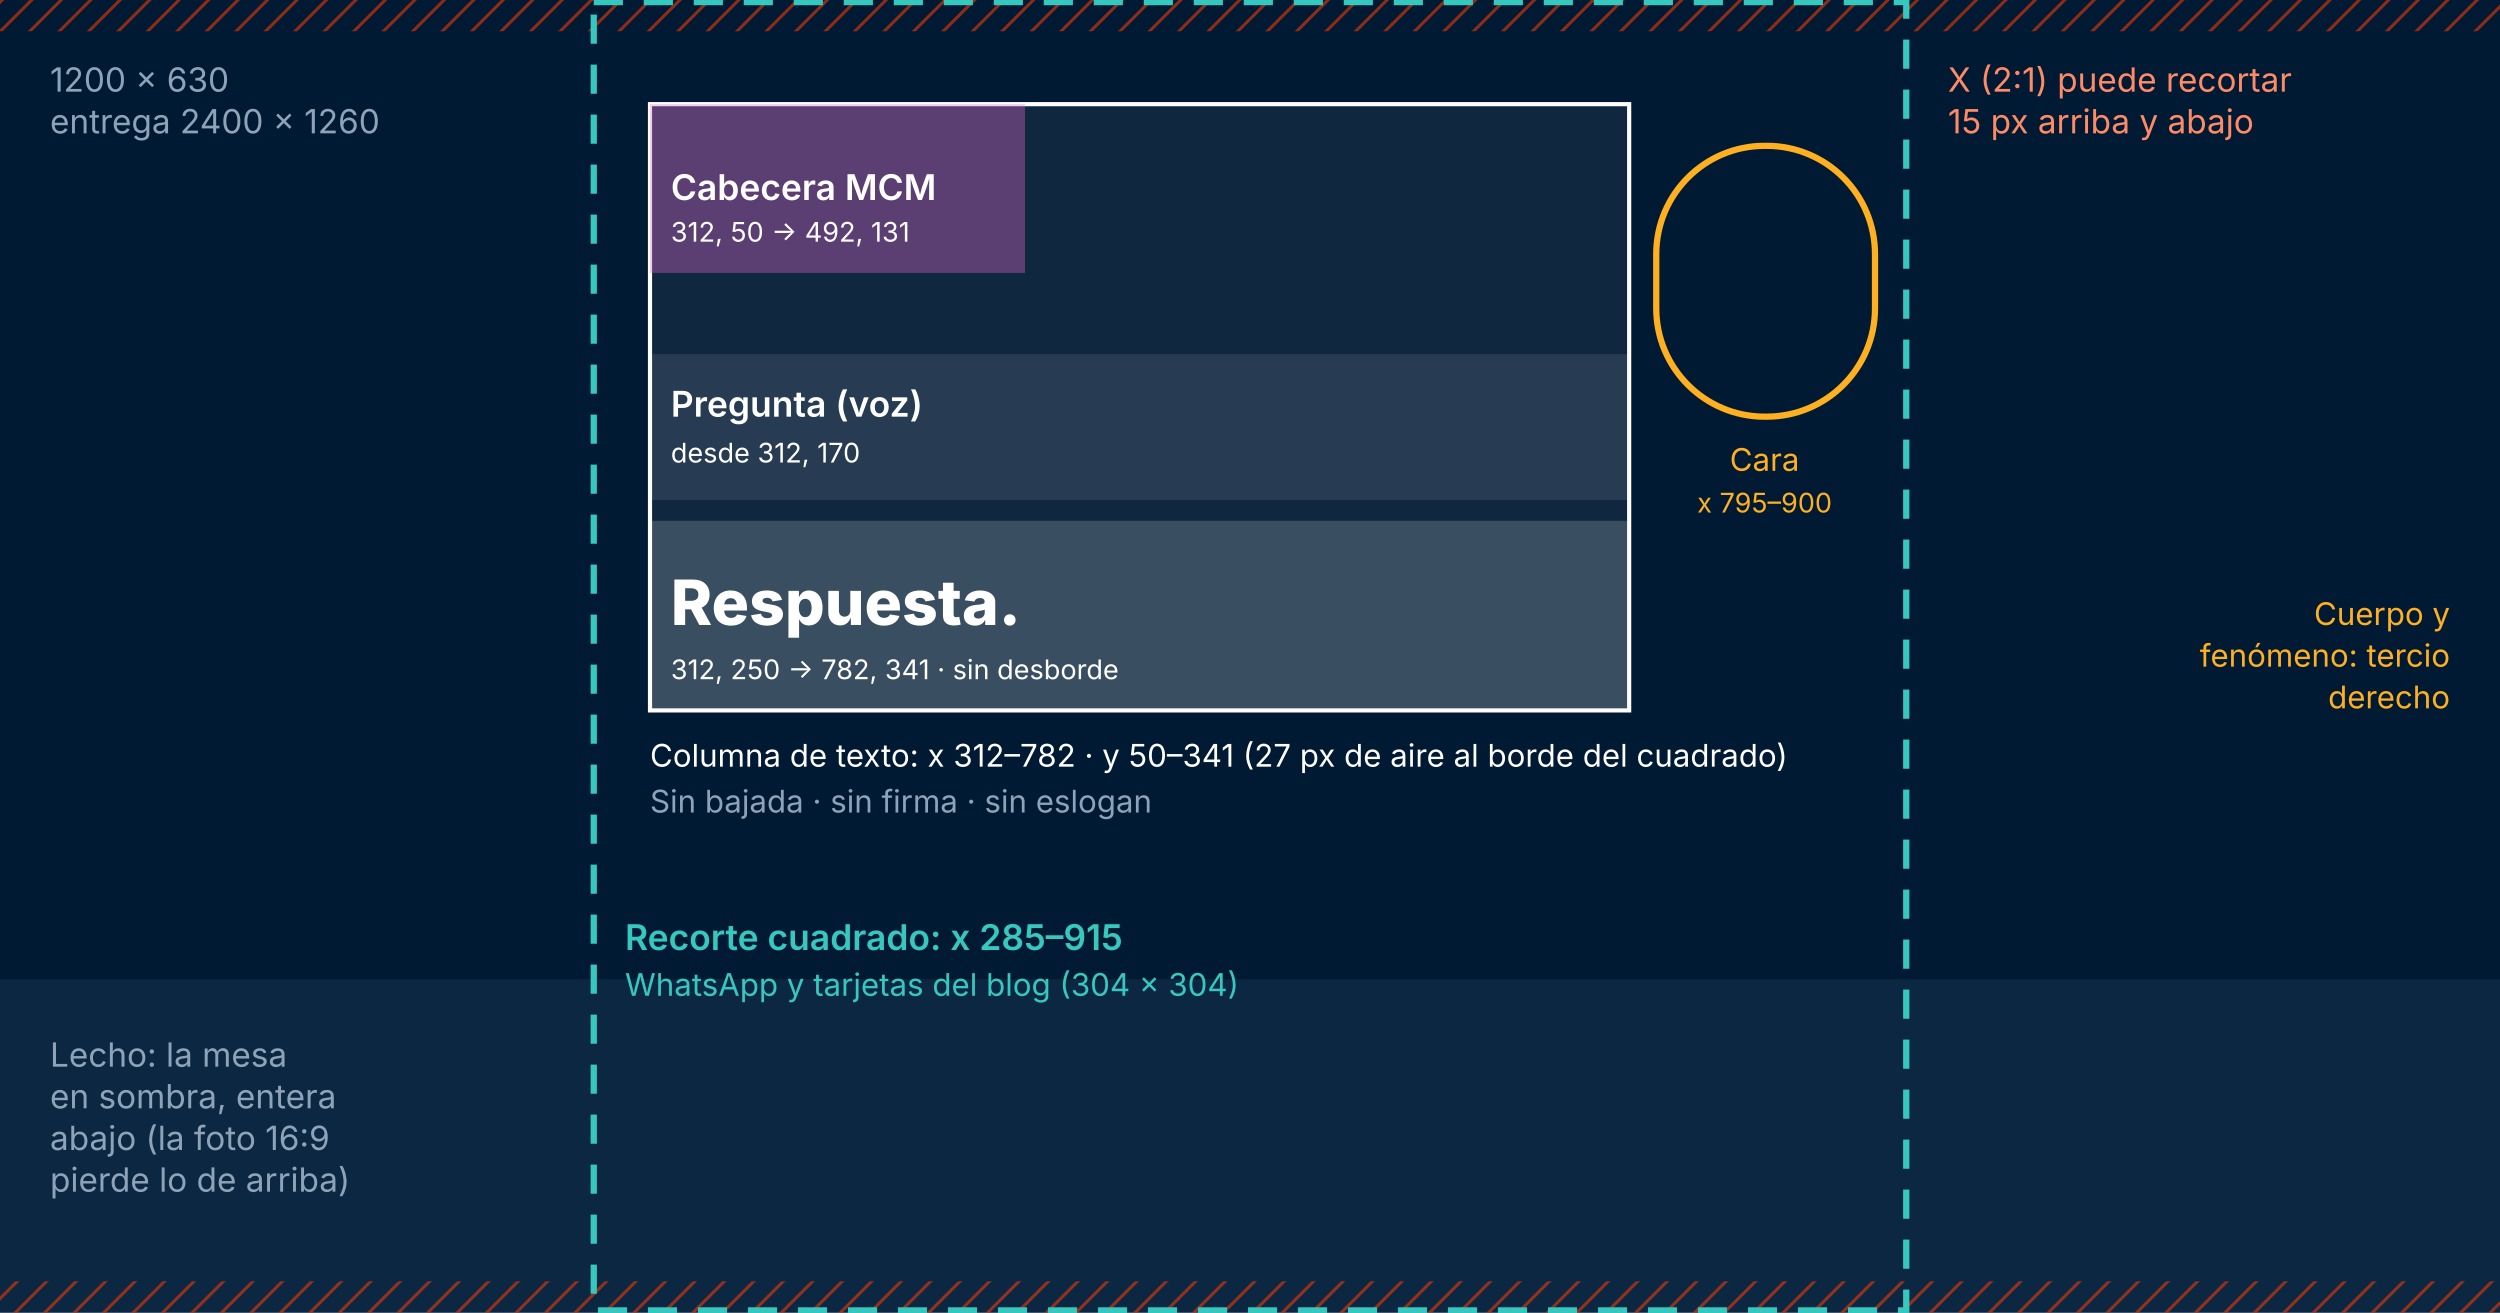
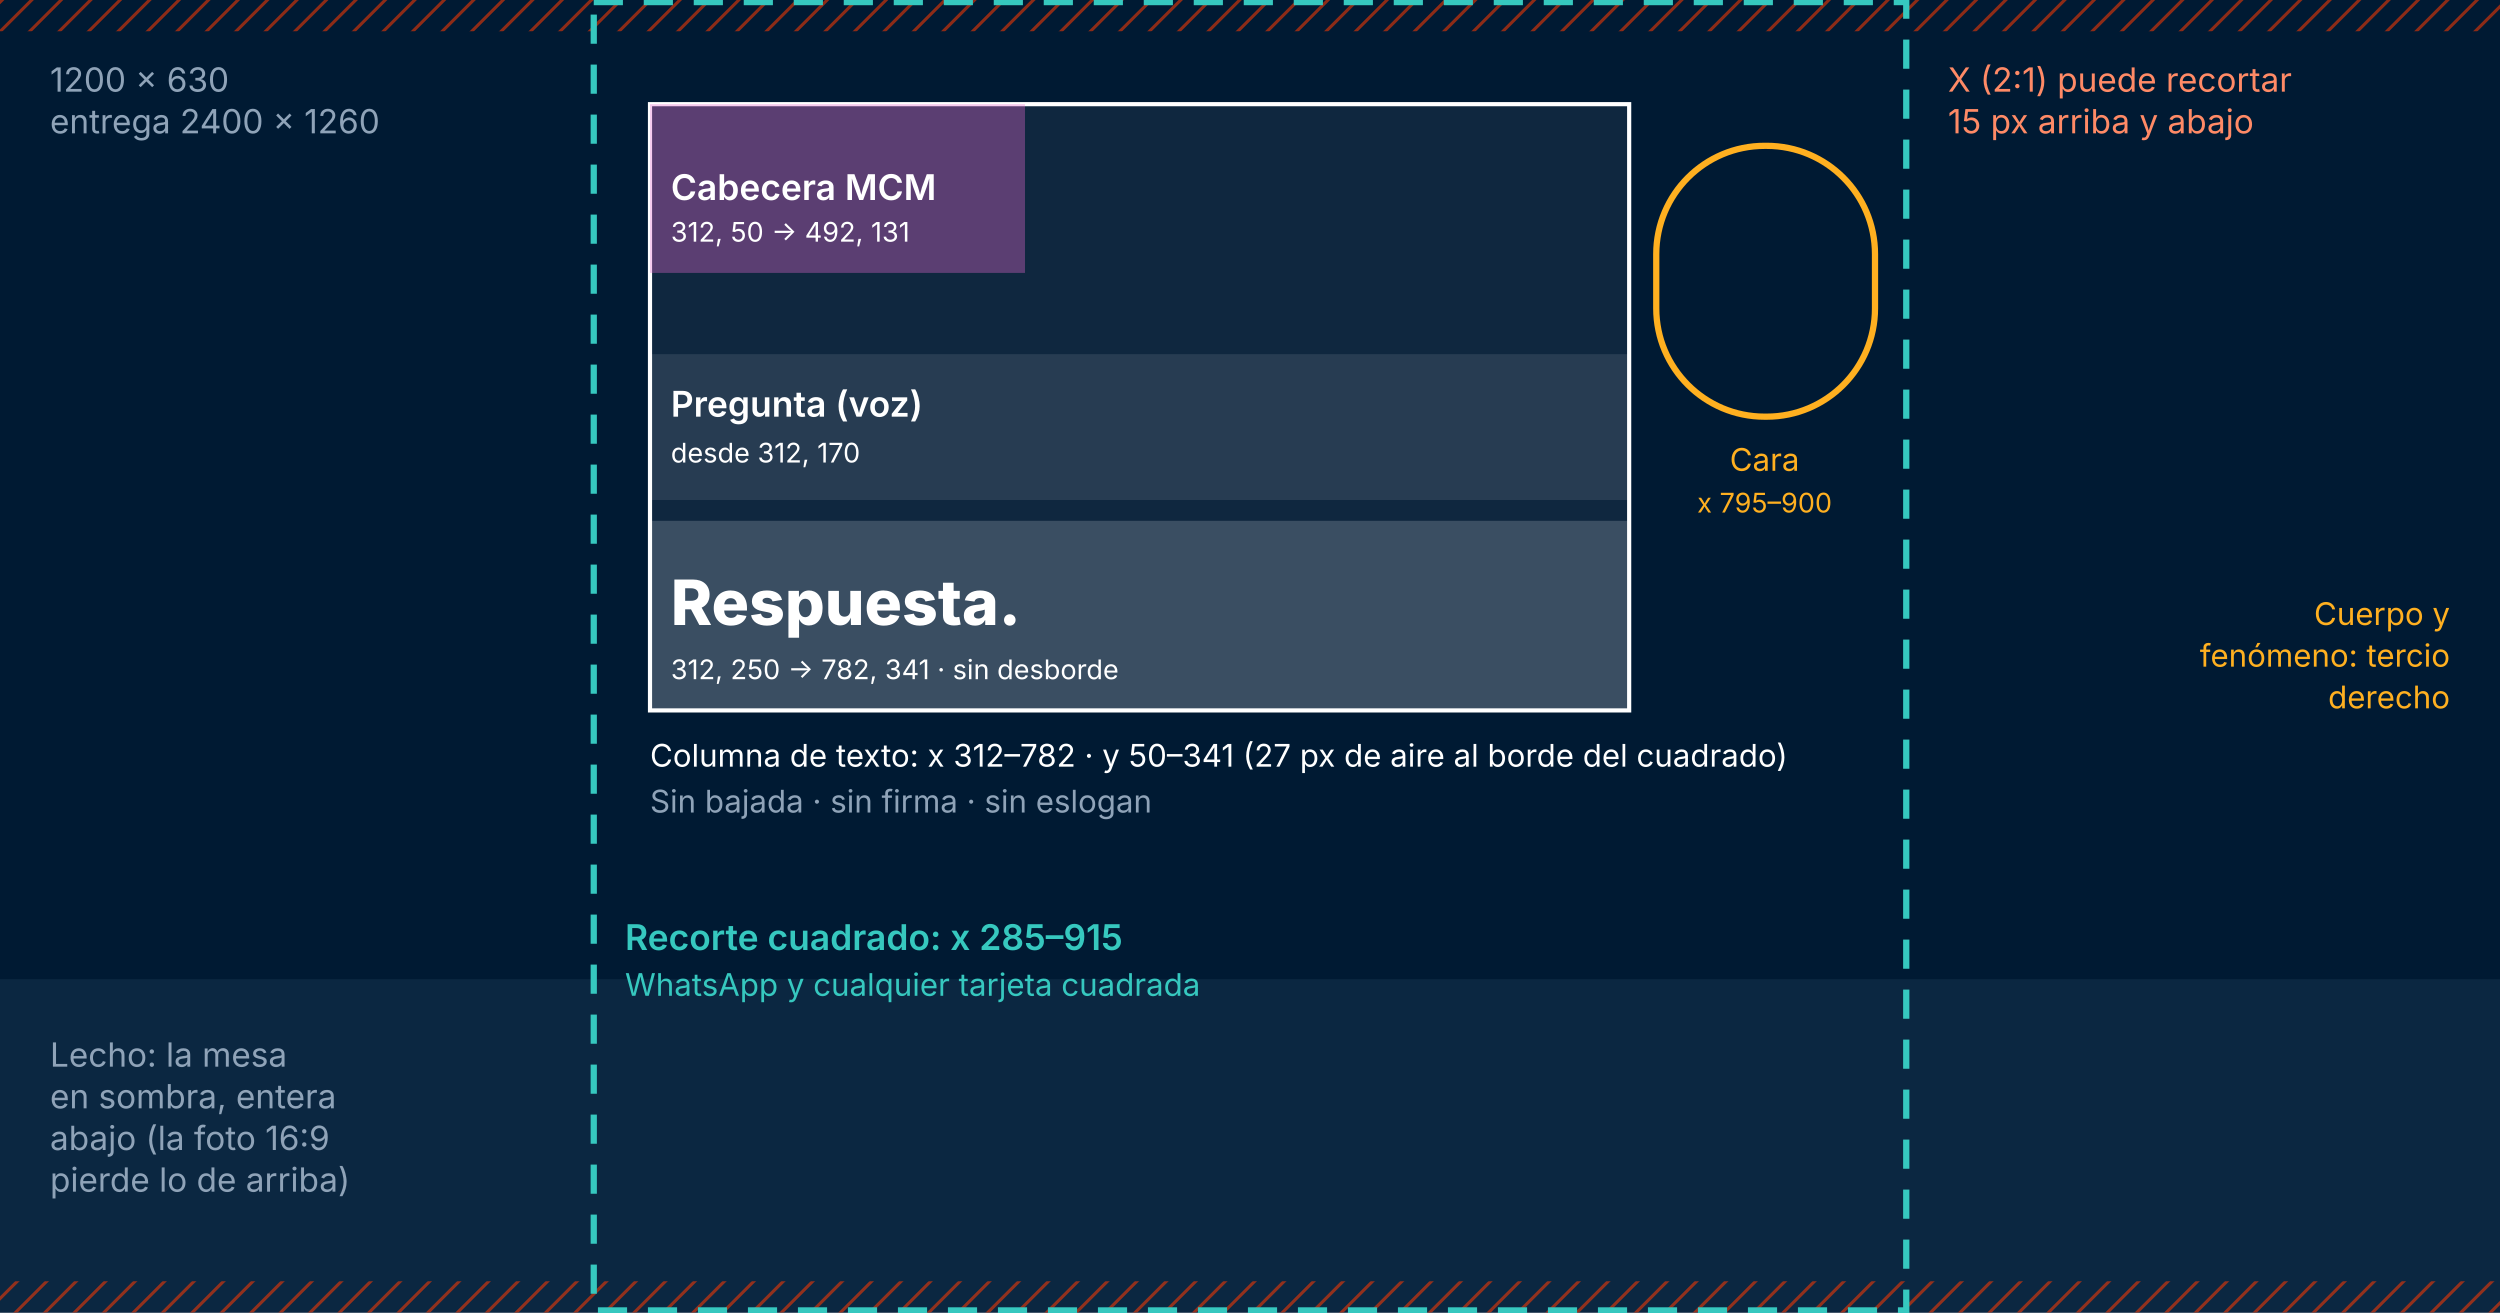
<svg xmlns="http://www.w3.org/2000/svg" viewBox="0 0 1200 630" width="1200" height="630" font-family="Inter, Helvetica, Arial, sans-serif" role="img" aria-labelledby="t d">
  <defs>
    <pattern id="hatch" width="10" height="10" patternUnits="userSpaceOnUse" patternTransform="rotate(45)">
      <line x1="0" y1="0" x2="0" y2="10" stroke="#f83902" stroke-width="3" opacity="0.55" />
    </pattern>
  </defs>
  <rect width="1200" height="630" fill="#001a33" />
  <rect x="0" y="470" width="1200" height="160" fill="#0b2741" />
  <text x="24" y="512" fill="#8fa3b8" font-size="16">Lecho: la mesa</text>
  <text x="24" y="532" fill="#8fa3b8" font-size="16">en sombra, entera</text>
  <text x="24" y="552" fill="#8fa3b8" font-size="16">abajo (la foto 16:9</text>
  <text x="24" y="572" fill="#8fa3b8" font-size="16">pierde lo de arriba)</text>
  <rect x="0" y="0" width="1200" height="15" fill="url(#hatch)" />
  <rect x="0" y="615" width="1200" height="15" fill="url(#hatch)" />
  <text x="935" y="44" fill="#ff8a66" font-size="16">X (2:1) puede recortar</text>
  <text x="935" y="64" fill="#ff8a66" font-size="16">15 px arriba y abajo</text>
  <rect x="285" y="1" width="630" height="628" fill="none" stroke="#36c8bf" stroke-width="3" stroke-dasharray="14 10" />
  <text x="300" y="456" fill="#36c8bf" font-size="17" font-weight="600">Recorte cuadrado: x 285–915</text>
-   <text x="300" y="478" fill="#36c8bf" font-size="15">WhatsApp y tarjetas del blog (304 × 304)</text>
+   <text x="300" y="478" fill="#36c8bf" font-size="15">WhatsApp y cualquier tarjeta cuadrada</text>
  <rect x="312" y="50" width="470" height="291" fill="#ffffff" fill-opacity="0.06" stroke="#ffffff" stroke-width="2" />
  <rect x="312" y="50" width="180" height="81" fill="#e86bd0" fill-opacity="0.35" />
  <text x="322" y="96" fill="#ffffff" font-size="17" font-weight="600">Cabecera MCM</text>
  <text x="322" y="116" fill="#ffffff" font-size="13">312, 50 → 492, 131</text>
  <rect x="312" y="170" width="470" height="70" fill="#ffffff" fill-opacity="0.10" />
  <text x="322" y="200" fill="#ffffff" font-size="17" font-weight="600">Pregunta (voz)</text>
  <text x="322" y="222" fill="#ffffff" font-size="13">desde 312, 170</text>
  <rect x="312" y="250" width="470" height="91" fill="#ffffff" fill-opacity="0.18" />
  <text x="322" y="300" fill="#ffffff" font-size="30" font-weight="800">Respuesta.</text>
  <text x="322" y="326" fill="#ffffff" font-size="13">312, 250 → 782, 341 · sin desborde</text>
  <text x="312" y="368" fill="#ffffff" font-size="15">Columna de texto: x 312–782 · y 50–341 (27 px de aire al borde del cuadrado)</text>
  <text x="312" y="390" fill="#8fa3b8" font-size="15">Sin bajada · sin firma · sin eslogan</text>
  <rect x="795" y="70" width="105" height="130" rx="52" fill="none" stroke="#ffb020" stroke-width="3" />
  <text x="847" y="226" fill="#ffb020" font-size="15" text-anchor="middle">Cara</text>
  <text x="847" y="246" fill="#ffb020" font-size="13" text-anchor="middle">x 795–900</text>
  <text x="1176" y="300" fill="#ffb020" font-size="15" text-anchor="end">Cuerpo y</text>
  <text x="1176" y="320" fill="#ffb020" font-size="15" text-anchor="end">fenómeno: tercio</text>
  <text x="1176" y="340" fill="#ffb020" font-size="15" text-anchor="end">derecho</text>
  <text x="24" y="44" fill="#8fa3b8" font-size="16">1200 × 630</text>
  <text x="24" y="64" fill="#8fa3b8" font-size="16">entrega 2400 × 1260</text>
</svg>
